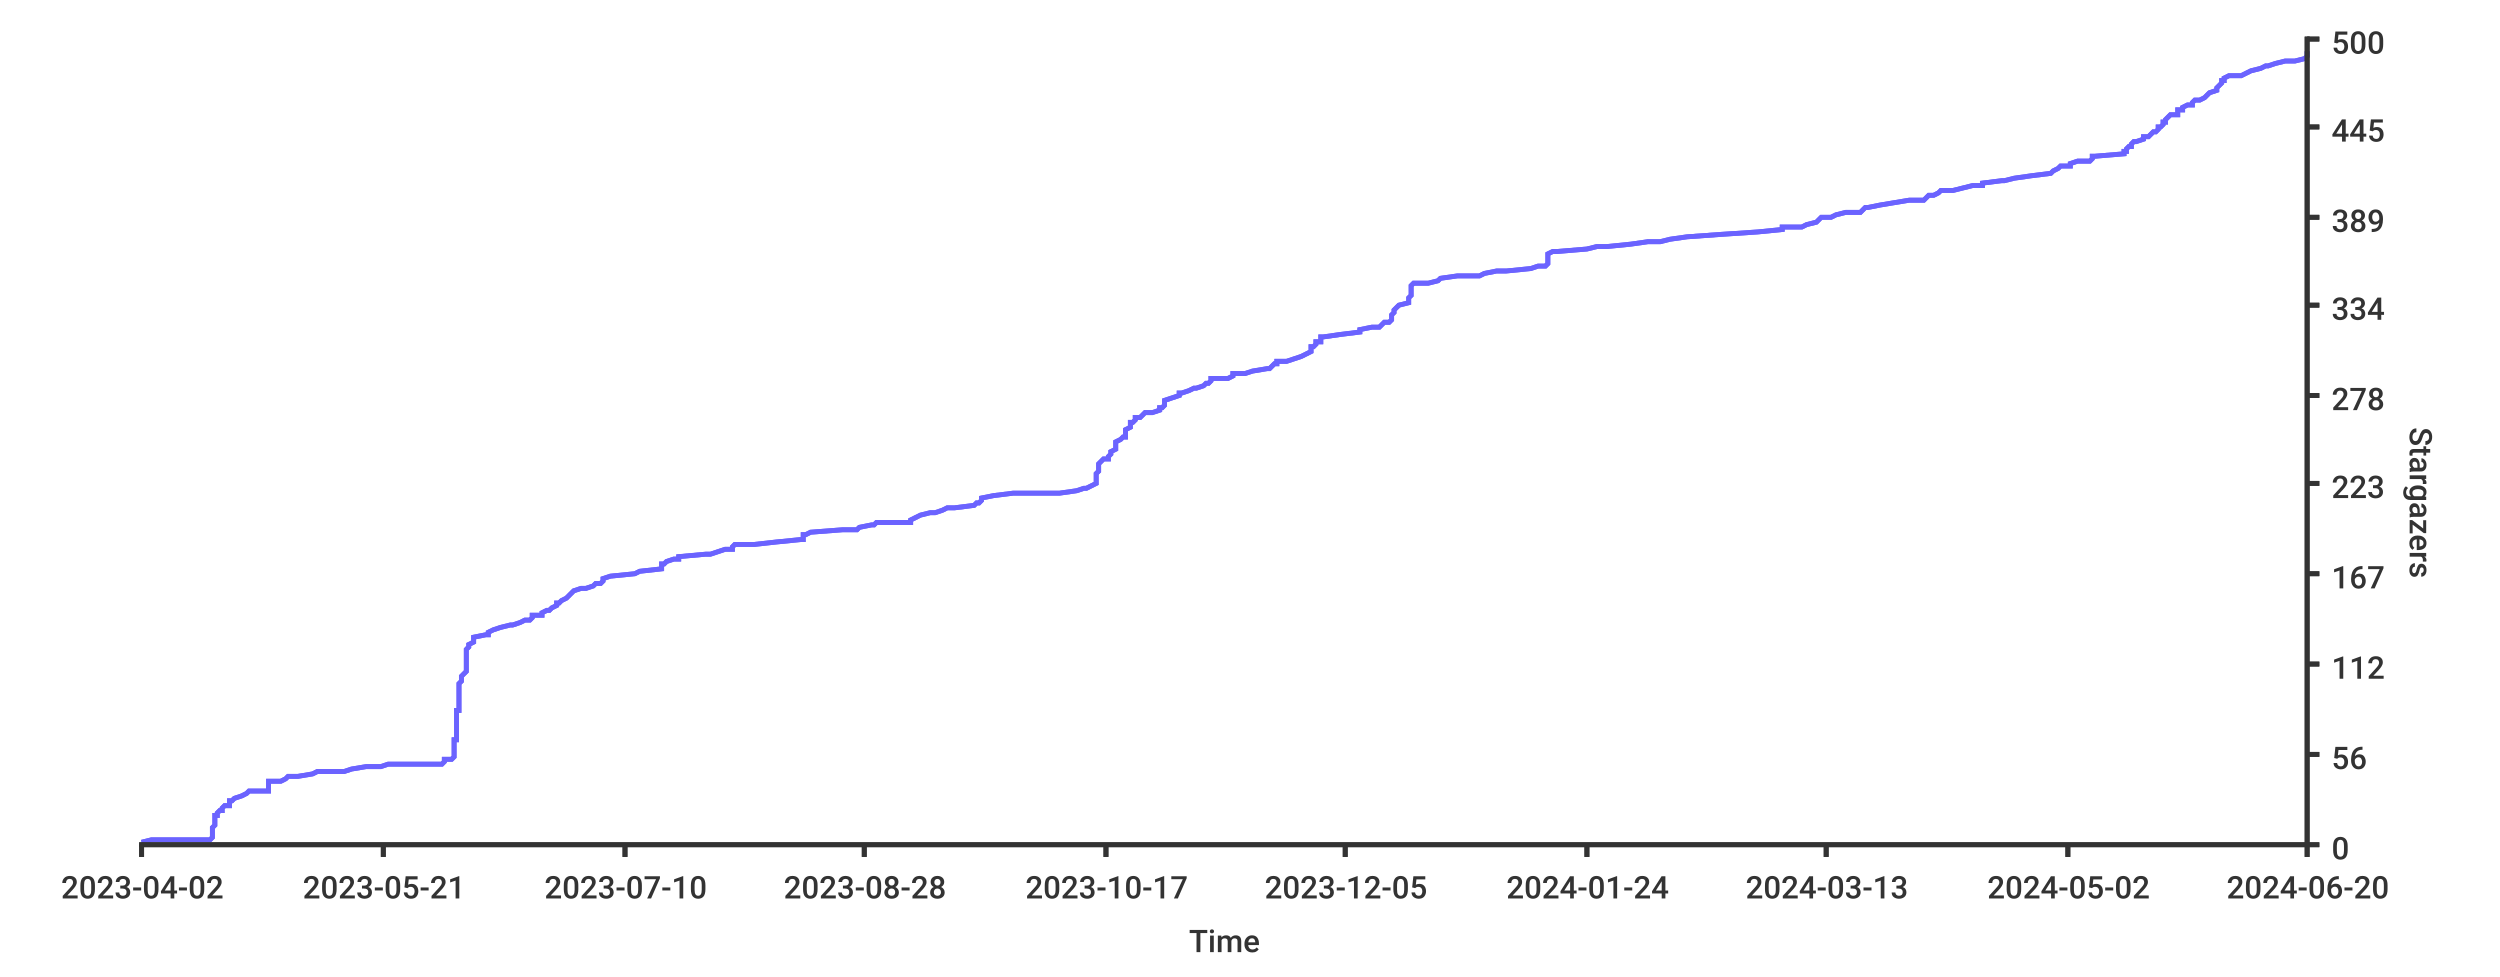
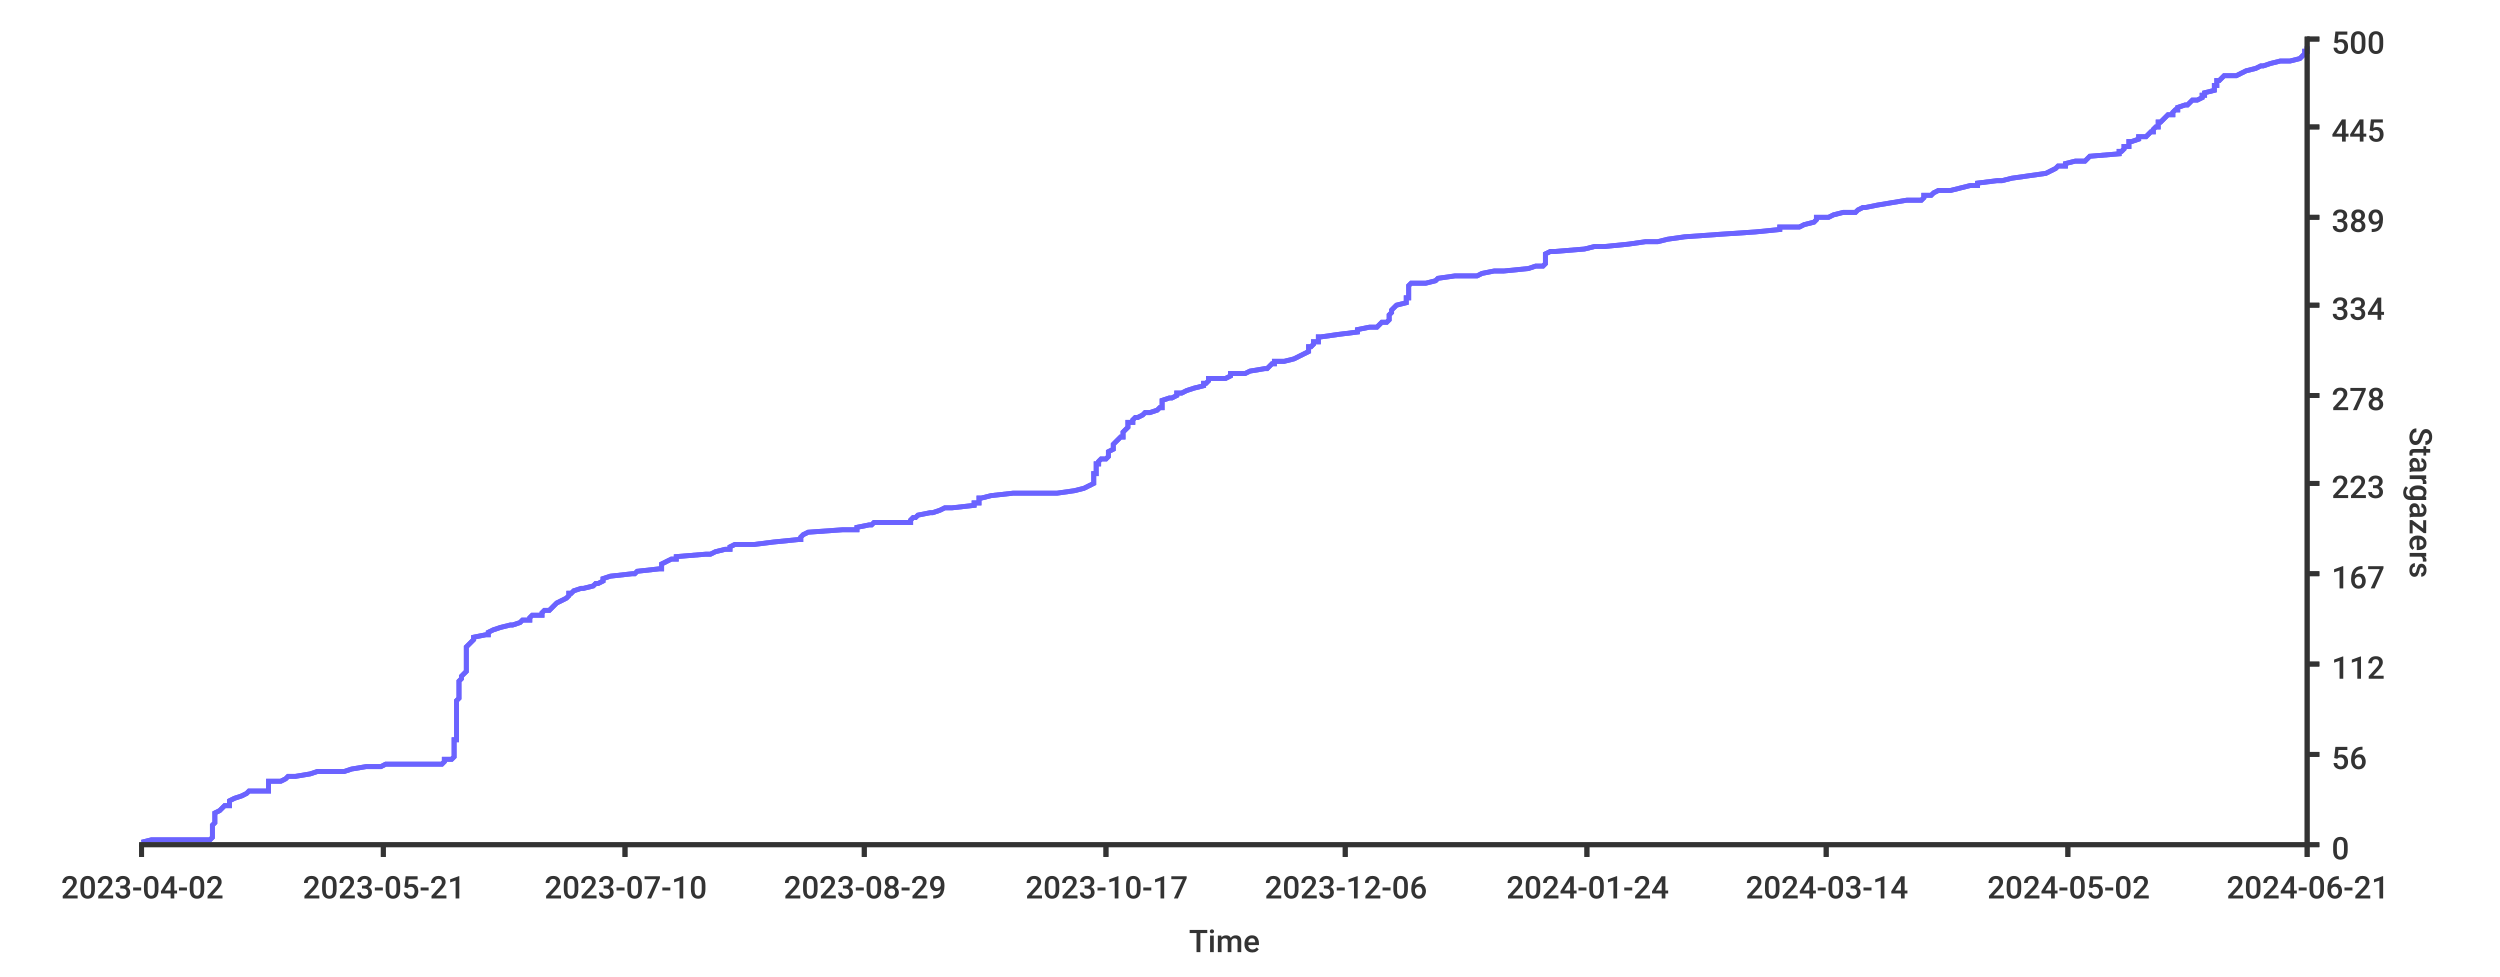
<svg xmlns="http://www.w3.org/2000/svg" width="1024px" height="400px">
  <style type="text/css">
path { fill: none; stroke: rgb(51,51,51); }
path.series { stroke: #6b63ff; }
rect.background { fill: rgb(255,255,255); stroke: none; }

text {
	stroke-width: 0;
	stroke: none;
	fill: rgba(51,51,51,1.0);
	font-size: 12.8px;
	font-family: 'Roboto Medium', sans-serif;
}
</style>
  <rect x="0" y="0" width="1024px" height="400px" class="background" rx="8" />
-   <rect x="0" y="0" width="1024px" height="400px" class="background" rx="8" />
-   <path class="series" d="M 58 345 L 62 344 L 86 344 L 87 343 L 87 342 L 87 342 L 87 341 L 87 340 L 87 340 L 87 339 L 88 338 L 88 338 L 88 337 L 88 336 L 88 336 L 88 335 L 88 334 L 89 334 L 89 333 L 90 332 L 91 332 L 91 331 L 92 330 L 94 330 L 94 329 L 94 328 L 95 328 L 96 327 L 99 326 L 99 326 L 101 325 L 102 324 L 110 324 L 110 323 L 110 322 L 110 322 L 110 321 L 110 320 L 115 320 L 117 319 L 118 318 L 122 318 L 128 317 L 130 316 L 141 316 L 144 315 L 150 314 L 156 314 L 159 313 L 181 313 L 182 312 L 182 311 L 185 311 L 186 310 L 186 309 L 186 309 L 186 308 L 186 307 L 186 307 L 186 306 L 186 305 L 186 305 L 186 304 L 186 303 L 187 303 L 187 302 L 187 301 L 187 301 L 187 300 L 187 299 L 187 299 L 187 298 L 187 297 L 187 297 L 187 296 L 187 295 L 187 295 L 187 294 L 187 293 L 187 293 L 187 292 L 187 291 L 188 291 L 188 290 L 188 289 L 188 289 L 188 288 L 188 287 L 188 287 L 188 286 L 188 285 L 188 285 L 188 284 L 188 283 L 188 283 L 188 282 L 188 281 L 188 281 L 188 280 L 188 280 L 189 279 L 189 278 L 189 278 L 189 277 L 190 276 L 190 276 L 191 275 L 191 274 L 191 274 L 191 273 L 191 272 L 191 272 L 191 271 L 191 270 L 191 270 L 191 269 L 191 268 L 191 268 L 191 267 L 191 266 L 191 266 L 192 265 L 192 264 L 192 264 L 194 263 L 194 262 L 194 262 L 194 261 L 199 260 L 200 260 L 200 259 L 202 258 L 202 258 L 205 257 L 209 256 L 210 256 L 213 255 L 215 254 L 217 254 L 218 253 L 218 252 L 222 252 L 222 251 L 224 250 L 225 250 L 226 249 L 228 248 L 228 248 L 228 247 L 229 247 L 230 246 L 232 245 L 232 245 L 233 244 L 234 243 L 234 243 L 235 242 L 238 241 L 240 241 L 243 240 L 244 239 L 246 239 L 247 238 L 247 237 L 247 237 L 250 236 L 260 235 L 260 235 L 262 234 L 271 233 L 271 233 L 271 232 L 271 231 L 272 231 L 273 230 L 276 229 L 278 229 L 278 228 L 289 227 L 291 227 L 294 226 L 297 225 L 300 225 L 300 224 L 301 223 L 309 223 L 318 222 L 328 221 L 329 221 L 329 220 L 329 219 L 330 219 L 332 218 L 345 217 L 351 217 L 352 216 L 357 215 L 358 215 L 359 214 L 373 214 L 373 213 L 375 212 L 375 212 L 377 211 L 381 210 L 383 210 L 386 209 L 388 208 L 391 208 L 399 207 L 400 206 L 401 206 L 402 205 L 402 204 L 402 204 L 407 203 L 415 202 L 434 202 L 441 201 L 444 200 L 445 200 L 447 199 L 449 198 L 449 198 L 449 197 L 449 196 L 449 196 L 449 195 L 449 194 L 449 194 L 450 193 L 450 192 L 450 192 L 450 191 L 450 190 L 450 190 L 451 189 L 452 188 L 454 188 L 454 187 L 455 186 L 455 186 L 455 185 L 457 184 L 457 184 L 457 183 L 457 182 L 457 182 L 457 181 L 457 181 L 459 180 L 460 179 L 461 179 L 461 178 L 461 177 L 461 177 L 461 176 L 463 175 L 463 175 L 463 174 L 463 173 L 464 173 L 465 172 L 465 171 L 467 171 L 468 170 L 469 169 L 472 169 L 475 168 L 475 167 L 476 167 L 477 166 L 477 165 L 477 165 L 477 164 L 480 163 L 480 163 L 483 162 L 483 161 L 484 161 L 487 160 L 489 159 L 490 159 L 493 158 L 494 157 L 495 157 L 496 156 L 496 155 L 503 155 L 505 154 L 505 153 L 510 153 L 513 152 L 519 151 L 520 151 L 521 150 L 522 149 L 523 149 L 523 148 L 527 148 L 530 147 L 533 146 L 533 146 L 535 145 L 537 144 L 537 144 L 537 143 L 537 142 L 538 142 L 539 141 L 539 140 L 541 140 L 541 139 L 541 138 L 542 138 L 549 137 L 557 136 L 557 136 L 557 135 L 562 134 L 565 134 L 566 133 L 567 132 L 569 132 L 570 131 L 570 130 L 570 130 L 570 129 L 571 128 L 571 128 L 571 127 L 572 126 L 572 126 L 573 125 L 577 124 L 577 124 L 577 123 L 577 122 L 577 122 L 578 121 L 578 120 L 578 120 L 578 119 L 578 118 L 578 118 L 578 117 L 579 116 L 585 116 L 589 115 L 589 115 L 590 114 L 597 113 L 606 113 L 608 112 L 613 111 L 617 111 L 627 110 L 630 109 L 633 109 L 634 108 L 634 107 L 634 107 L 634 106 L 634 105 L 634 105 L 634 104 L 636 103 L 638 103 L 650 102 L 654 101 L 658 101 L 668 100 L 675 99 L 680 99 L 684 98 L 691 97 L 691 97 L 705 96 L 720 95 L 720 95 L 730 94 L 730 93 L 738 93 L 740 92 L 744 91 L 744 91 L 745 90 L 746 89 L 750 89 L 752 88 L 756 87 L 762 87 L 763 86 L 764 85 L 765 85 L 770 84 L 776 83 L 776 83 L 782 82 L 788 82 L 789 81 L 790 80 L 792 80 L 794 79 L 795 78 L 800 78 L 804 77 L 808 76 L 812 76 L 812 75 L 820 74 L 821 74 L 825 73 L 832 72 L 832 72 L 840 71 L 841 70 L 841 70 L 843 69 L 844 68 L 848 68 L 848 67 L 851 66 L 856 66 L 857 65 L 857 64 L 858 64 L 870 63 L 870 62 L 871 62 L 871 61 L 872 60 L 873 60 L 873 59 L 874 58 L 875 58 L 878 57 L 878 56 L 880 56 L 881 55 L 882 54 L 883 54 L 884 53 L 884 52 L 885 52 L 886 51 L 886 50 L 887 50 L 887 49 L 887 49 L 888 48 L 889 47 L 892 47 L 892 46 L 892 45 L 894 45 L 894 44 L 896 43 L 898 43 L 898 42 L 899 41 L 901 41 L 903 40 L 904 39 L 904 39 L 905 38 L 908 37 L 908 37 L 908 36 L 909 35 L 909 35 L 910 34 L 910 33 L 911 33 L 911 32 L 913 31 L 918 31 L 920 30 L 922 29 L 922 29 L 926 28 L 928 27 L 929 27 L 932 26 L 936 25 L 940 25 L 944 24 L 945 23 L 945 23 L 945 22 L 945 21" stroke-width="2" />
-   <path stroke-width="2" class="series" d="M 58 345 L 62 344 L 86 344 L 87 343 L 87 342 L 87 342 L 87 341 L 87 340 L 87 340 L 87 339 L 88 338 L 88 338 L 88 337 L 88 336 L 88 336 L 88 335 L 88 334 L 89 334 L 89 333 L 90 332 L 91 332 L 91 331 L 92 330 L 94 330 L 94 329 L 94 328 L 95 328 L 96 327 L 99 326 L 99 326 L 101 325 L 102 324 L 110 324 L 110 323 L 110 322 L 110 322 L 110 321 L 110 320 L 115 320 L 117 319 L 118 318 L 122 318 L 128 317 L 130 316 L 141 316 L 144 315 L 150 314 L 156 314 L 159 313 L 181 313 L 182 312 L 182 311 L 185 311 L 186 310 L 186 309 L 186 309 L 186 308 L 186 307 L 186 307 L 186 306 L 186 305 L 186 305 L 186 304 L 186 303 L 187 303 L 187 302 L 187 301 L 187 301 L 187 300 L 187 299 L 187 299 L 187 298 L 187 297 L 187 297 L 187 296 L 187 295 L 187 295 L 187 294 L 187 293 L 187 293 L 187 292 L 187 291 L 188 291 L 188 290 L 188 289 L 188 289 L 188 288 L 188 287 L 188 287 L 188 286 L 188 285 L 188 285 L 188 284 L 188 283 L 188 283 L 188 282 L 188 281 L 188 281 L 188 280 L 188 280 L 189 279 L 189 278 L 189 278 L 189 277 L 190 276 L 190 276 L 191 275 L 191 274 L 191 274 L 191 273 L 191 272 L 191 272 L 191 271 L 191 270 L 191 270 L 191 269 L 191 268 L 191 268 L 191 267 L 191 266 L 191 266 L 192 265 L 192 264 L 192 264 L 194 263 L 194 262 L 194 262 L 194 261 L 199 260 L 200 260 L 200 259 L 202 258 L 202 258 L 205 257 L 209 256 L 210 256 L 213 255 L 215 254 L 217 254 L 218 253 L 218 252 L 222 252 L 222 251 L 224 250 L 225 250 L 226 249 L 228 248 L 228 248 L 228 247 L 229 247 L 230 246 L 232 245 L 232 245 L 233 244 L 234 243 L 234 243 L 235 242 L 238 241 L 240 241 L 243 240 L 244 239 L 246 239 L 247 238 L 247 237 L 247 237 L 250 236 L 260 235 L 260 235 L 262 234 L 271 233 L 271 233 L 271 232 L 271 231 L 272 231 L 273 230 L 276 229 L 278 229 L 278 228 L 289 227 L 291 227 L 294 226 L 297 225 L 300 225 L 300 224 L 301 223 L 309 223 L 318 222 L 328 221 L 329 221 L 329 220 L 329 219 L 330 219 L 332 218 L 345 217 L 351 217 L 352 216 L 357 215 L 358 215 L 359 214 L 373 214 L 373 213 L 375 212 L 375 212 L 377 211 L 381 210 L 383 210 L 386 209 L 388 208 L 391 208 L 399 207 L 400 206 L 401 206 L 402 205 L 402 204 L 402 204 L 407 203 L 415 202 L 434 202 L 441 201 L 444 200 L 445 200 L 447 199 L 449 198 L 449 198 L 449 197 L 449 196 L 449 196 L 449 195 L 449 194 L 449 194 L 450 193 L 450 192 L 450 192 L 450 191 L 450 190 L 450 190 L 451 189 L 452 188 L 454 188 L 454 187 L 455 186 L 455 186 L 455 185 L 457 184 L 457 184 L 457 183 L 457 182 L 457 182 L 457 181 L 457 181 L 459 180 L 460 179 L 461 179 L 461 178 L 461 177 L 461 177 L 461 176 L 463 175 L 463 175 L 463 174 L 463 173 L 464 173 L 465 172 L 465 171 L 467 171 L 468 170 L 469 169 L 472 169 L 475 168 L 475 167 L 476 167 L 477 166 L 477 165 L 477 165 L 477 164 L 480 163 L 480 163 L 483 162 L 483 161 L 484 161 L 487 160 L 489 159 L 490 159 L 493 158 L 494 157 L 495 157 L 496 156 L 496 155 L 503 155 L 505 154 L 505 153 L 510 153 L 513 152 L 519 151 L 520 151 L 521 150 L 522 149 L 523 149 L 523 148 L 527 148 L 530 147 L 533 146 L 533 146 L 535 145 L 537 144 L 537 144 L 537 143 L 537 142 L 538 142 L 539 141 L 539 140 L 541 140 L 541 139 L 541 138 L 542 138 L 549 137 L 557 136 L 557 136 L 557 135 L 562 134 L 565 134 L 566 133 L 567 132 L 569 132 L 570 131 L 570 130 L 570 130 L 570 129 L 571 128 L 571 128 L 571 127 L 572 126 L 572 126 L 573 125 L 577 124 L 577 124 L 577 123 L 577 122 L 577 122 L 578 121 L 578 120 L 578 120 L 578 119 L 578 118 L 578 118 L 578 117 L 579 116 L 585 116 L 589 115 L 589 115 L 590 114 L 597 113 L 606 113 L 608 112 L 613 111 L 617 111 L 627 110 L 630 109 L 633 109 L 634 108 L 634 107 L 634 107 L 634 106 L 634 105 L 634 105 L 634 104 L 636 103 L 638 103 L 650 102 L 654 101 L 658 101 L 668 100 L 675 99 L 680 99 L 684 98 L 691 97 L 691 97 L 705 96 L 720 95 L 720 95 L 730 94 L 730 93 L 738 93 L 740 92 L 744 91 L 744 91 L 745 90 L 746 89 L 750 89 L 752 88 L 756 87 L 762 87 L 763 86 L 764 85 L 765 85 L 770 84 L 776 83 L 776 83 L 782 82 L 788 82 L 789 81 L 790 80 L 792 80 L 794 79 L 795 78 L 800 78 L 804 77 L 808 76 L 812 76 L 812 75 L 820 74 L 821 74 L 825 73 L 832 72 L 832 72 L 840 71 L 841 70 L 841 70 L 843 69 L 844 68 L 848 68 L 848 67 L 851 66 L 856 66 L 857 65 L 857 64 L 858 64 L 870 63 L 870 62 L 871 62 L 871 61 L 872 60 L 873 60 L 873 59 L 874 58 L 875 58 L 878 57 L 878 56 L 880 56 L 881 55 L 882 54 L 883 54 L 884 53 L 884 52 L 885 52 L 886 51 L 886 50 L 887 50 L 887 49 L 887 49 L 888 48 L 889 47 L 892 47 L 892 46 L 892 45 L 894 45 L 894 44 L 896 43 L 898 43 L 898 42 L 899 41 L 901 41 L 903 40 L 904 39 L 904 39 L 905 38 L 908 37 L 908 37 L 908 36 L 909 35 L 909 35 L 910 34 L 910 33 L 911 33 L 911 32 L 913 31 L 918 31 L 920 30 L 922 29 L 922 29 L 926 28 L 928 27 L 929 27 L 932 26 L 936 25 L 940 25 L 944 24 L 945 23 L 945 23 L 945 22 L 945 21" />
+   <rect rx="8" x="0" y="0" width="1024px" height="400px" class="background" />
+   <path stroke-width="2" class="series" d="M 58 345 L 62 344 L 86 344 L 87 343 L 87 342 L 87 342 L 87 341 L 87 340 L 87 340 L 87 339 L 87 338 L 87 338 L 88 337 L 88 336 L 88 336 L 88 335 L 88 334 L 88 334 L 88 333 L 90 332 L 90 332 L 91 331 L 92 330 L 94 330 L 94 329 L 94 328 L 94 328 L 96 327 L 99 326 L 99 326 L 101 325 L 102 324 L 110 324 L 110 323 L 110 322 L 110 322 L 110 321 L 110 320 L 115 320 L 117 319 L 118 318 L 121 318 L 127 317 L 130 316 L 141 316 L 144 315 L 150 314 L 156 314 L 158 313 L 181 313 L 182 312 L 182 311 L 185 311 L 186 310 L 186 309 L 186 309 L 186 308 L 186 307 L 186 307 L 186 306 L 186 305 L 186 305 L 186 304 L 186 303 L 187 303 L 187 302 L 187 301 L 187 301 L 187 300 L 187 299 L 187 299 L 187 298 L 187 297 L 187 297 L 187 296 L 187 295 L 187 295 L 187 294 L 187 293 L 187 293 L 187 292 L 187 291 L 187 291 L 187 290 L 187 289 L 187 289 L 187 288 L 187 287 L 187 287 L 188 286 L 188 285 L 188 285 L 188 284 L 188 283 L 188 283 L 188 282 L 188 281 L 188 281 L 188 280 L 188 280 L 188 279 L 189 278 L 189 278 L 189 277 L 190 276 L 190 276 L 191 275 L 191 274 L 191 274 L 191 273 L 191 272 L 191 272 L 191 271 L 191 270 L 191 270 L 191 269 L 191 268 L 191 268 L 191 267 L 191 266 L 191 266 L 191 265 L 192 264 L 192 264 L 193 263 L 194 262 L 194 262 L 194 261 L 199 260 L 200 260 L 200 259 L 202 258 L 202 258 L 205 257 L 209 256 L 210 256 L 213 255 L 214 254 L 217 254 L 217 253 L 218 252 L 222 252 L 222 251 L 223 250 L 225 250 L 226 249 L 227 248 L 227 248 L 228 247 L 228 247 L 230 246 L 232 245 L 232 245 L 233 244 L 233 243 L 234 243 L 235 242 L 238 241 L 239 241 L 243 240 L 244 239 L 245 239 L 247 238 L 247 237 L 247 237 L 250 236 L 259 235 L 260 235 L 261 234 L 270 233 L 271 233 L 271 232 L 271 231 L 271 231 L 273 230 L 275 229 L 277 229 L 277 228 L 289 227 L 291 227 L 293 226 L 297 225 L 299 225 L 299 224 L 301 223 L 309 223 L 317 222 L 327 221 L 328 221 L 328 220 L 329 219 L 329 219 L 331 218 L 345 217 L 351 217 L 351 216 L 356 215 L 357 215 L 358 214 L 373 214 L 373 213 L 374 212 L 375 212 L 376 211 L 381 210 L 382 210 L 385 209 L 387 208 L 390 208 L 399 207 L 399 206 L 401 206 L 401 205 L 401 204 L 402 204 L 406 203 L 415 202 L 433 202 L 440 201 L 444 200 L 444 200 L 446 199 L 448 198 L 448 198 L 448 197 L 448 196 L 448 196 L 448 195 L 448 194 L 449 194 L 449 193 L 449 192 L 449 192 L 449 191 L 449 190 L 450 190 L 450 189 L 451 188 L 453 188 L 454 187 L 454 186 L 454 186 L 454 185 L 456 184 L 456 184 L 456 183 L 456 182 L 456 182 L 457 181 L 457 181 L 458 180 L 459 179 L 460 179 L 460 178 L 460 177 L 460 177 L 461 176 L 462 175 L 462 175 L 462 174 L 462 173 L 464 173 L 464 172 L 465 171 L 466 171 L 468 170 L 469 169 L 471 169 L 474 168 L 475 167 L 476 167 L 476 166 L 476 165 L 476 165 L 476 164 L 479 163 L 480 163 L 482 162 L 482 161 L 484 161 L 486 160 L 489 159 L 489 159 L 493 158 L 493 157 L 494 157 L 495 156 L 495 155 L 502 155 L 504 154 L 504 153 L 510 153 L 512 152 L 518 151 L 519 151 L 520 150 L 521 149 L 522 149 L 522 148 L 526 148 L 530 147 L 532 146 L 532 146 L 534 145 L 536 144 L 536 144 L 536 143 L 536 142 L 537 142 L 538 141 L 538 140 L 540 140 L 540 139 L 540 138 L 541 138 L 548 137 L 556 136 L 556 136 L 556 135 L 561 134 L 564 134 L 565 133 L 566 132 L 568 132 L 569 131 L 569 130 L 569 130 L 569 129 L 570 128 L 570 128 L 570 127 L 571 126 L 571 126 L 572 125 L 576 124 L 576 124 L 576 123 L 576 122 L 577 122 L 577 121 L 577 120 L 577 120 L 577 119 L 577 118 L 577 118 L 577 117 L 578 116 L 584 116 L 588 115 L 588 115 L 589 114 L 596 113 L 605 113 L 607 112 L 612 111 L 616 111 L 626 110 L 629 109 L 632 109 L 633 108 L 633 107 L 633 107 L 633 106 L 633 105 L 633 105 L 633 104 L 635 103 L 637 103 L 649 102 L 653 101 L 657 101 L 667 100 L 674 99 L 679 99 L 683 98 L 690 97 L 690 97 L 704 96 L 719 95 L 719 95 L 729 94 L 729 93 L 737 93 L 739 92 L 743 91 L 743 91 L 744 90 L 744 89 L 749 89 L 751 88 L 755 87 L 760 87 L 761 86 L 763 85 L 764 85 L 769 84 L 775 83 L 775 83 L 781 82 L 787 82 L 788 81 L 788 80 L 791 80 L 792 79 L 794 78 L 799 78 L 803 77 L 807 76 L 810 76 L 810 75 L 818 74 L 820 74 L 824 73 L 831 72 L 831 72 L 838 71 L 840 70 L 840 70 L 842 69 L 843 68 L 846 68 L 846 67 L 850 66 L 854 66 L 855 65 L 856 64 L 856 64 L 868 63 L 868 62 L 869 62 L 870 61 L 870 60 L 872 60 L 872 59 L 872 58 L 873 58 L 876 57 L 876 56 L 879 56 L 880 55 L 881 54 L 882 54 L 882 53 L 883 52 L 884 52 L 884 51 L 884 50 L 885 50 L 886 49 L 886 49 L 887 48 L 888 47 L 890 47 L 890 46 L 891 45 L 892 45 L 892 44 L 895 43 L 896 43 L 897 42 L 898 41 L 900 41 L 902 40 L 902 39 L 903 39 L 903 38 L 907 37 L 907 37 L 907 36 L 907 35 L 908 35 L 908 34 L 908 33 L 909 33 L 910 32 L 911 31 L 916 31 L 918 30 L 920 29 L 920 29 L 924 28 L 926 27 L 927 27 L 930 26 L 934 25 L 938 25 L 942 24 L 943 23 L 943 23 L 944 22 L 944 21 L 945 21 L 945 20 L 945 19" />
+   <path stroke-width="2" class="series" d="M 58 345 L 62 344 L 86 344 L 87 343 L 87 342 L 87 342 L 87 341 L 87 340 L 87 340 L 87 339 L 87 338 L 87 338 L 88 337 L 88 336 L 88 336 L 88 335 L 88 334 L 88 334 L 88 333 L 90 332 L 90 332 L 91 331 L 92 330 L 94 330 L 94 329 L 94 328 L 94 328 L 96 327 L 99 326 L 99 326 L 101 325 L 102 324 L 110 324 L 110 323 L 110 322 L 110 322 L 110 321 L 110 320 L 115 320 L 117 319 L 118 318 L 121 318 L 127 317 L 130 316 L 141 316 L 144 315 L 150 314 L 156 314 L 158 313 L 181 313 L 182 312 L 182 311 L 185 311 L 186 310 L 186 309 L 186 309 L 186 308 L 186 307 L 186 307 L 186 306 L 186 305 L 186 305 L 186 304 L 186 303 L 187 303 L 187 302 L 187 301 L 187 301 L 187 300 L 187 299 L 187 299 L 187 298 L 187 297 L 187 297 L 187 296 L 187 295 L 187 295 L 187 294 L 187 293 L 187 293 L 187 292 L 187 291 L 187 291 L 187 290 L 187 289 L 187 289 L 187 288 L 187 287 L 187 287 L 188 286 L 188 285 L 188 285 L 188 284 L 188 283 L 188 283 L 188 282 L 188 281 L 188 281 L 188 280 L 188 280 L 188 279 L 189 278 L 189 278 L 189 277 L 190 276 L 190 276 L 191 275 L 191 274 L 191 274 L 191 273 L 191 272 L 191 272 L 191 271 L 191 270 L 191 270 L 191 269 L 191 268 L 191 268 L 191 267 L 191 266 L 191 266 L 191 265 L 192 264 L 192 264 L 193 263 L 194 262 L 194 262 L 194 261 L 199 260 L 200 260 L 200 259 L 202 258 L 202 258 L 205 257 L 209 256 L 210 256 L 213 255 L 214 254 L 217 254 L 217 253 L 218 252 L 222 252 L 222 251 L 223 250 L 225 250 L 226 249 L 227 248 L 227 248 L 228 247 L 228 247 L 230 246 L 232 245 L 232 245 L 233 244 L 233 243 L 234 243 L 235 242 L 238 241 L 239 241 L 243 240 L 244 239 L 245 239 L 247 238 L 247 237 L 247 237 L 250 236 L 259 235 L 260 235 L 261 234 L 270 233 L 271 233 L 271 232 L 271 231 L 271 231 L 273 230 L 275 229 L 277 229 L 277 228 L 289 227 L 291 227 L 293 226 L 297 225 L 299 225 L 299 224 L 301 223 L 309 223 L 317 222 L 327 221 L 328 221 L 328 220 L 329 219 L 329 219 L 331 218 L 345 217 L 351 217 L 351 216 L 356 215 L 357 215 L 358 214 L 373 214 L 373 213 L 374 212 L 375 212 L 376 211 L 381 210 L 382 210 L 385 209 L 387 208 L 390 208 L 399 207 L 399 206 L 401 206 L 401 205 L 401 204 L 402 204 L 406 203 L 415 202 L 433 202 L 440 201 L 444 200 L 444 200 L 446 199 L 448 198 L 448 198 L 448 197 L 448 196 L 448 196 L 448 195 L 448 194 L 449 194 L 449 193 L 449 192 L 449 192 L 449 191 L 449 190 L 450 190 L 450 189 L 451 188 L 453 188 L 454 187 L 454 186 L 454 186 L 454 185 L 456 184 L 456 184 L 456 183 L 456 182 L 456 182 L 457 181 L 457 181 L 458 180 L 459 179 L 460 179 L 460 178 L 460 177 L 460 177 L 461 176 L 462 175 L 462 175 L 462 174 L 462 173 L 464 173 L 464 172 L 465 171 L 466 171 L 468 170 L 469 169 L 471 169 L 474 168 L 475 167 L 476 167 L 476 166 L 476 165 L 476 165 L 476 164 L 479 163 L 480 163 L 482 162 L 482 161 L 484 161 L 486 160 L 489 159 L 489 159 L 493 158 L 493 157 L 494 157 L 495 156 L 495 155 L 502 155 L 504 154 L 504 153 L 510 153 L 512 152 L 518 151 L 519 151 L 520 150 L 521 149 L 522 149 L 522 148 L 526 148 L 530 147 L 532 146 L 532 146 L 534 145 L 536 144 L 536 144 L 536 143 L 536 142 L 537 142 L 538 141 L 538 140 L 540 140 L 540 139 L 540 138 L 541 138 L 548 137 L 556 136 L 556 136 L 556 135 L 561 134 L 564 134 L 565 133 L 566 132 L 568 132 L 569 131 L 569 130 L 569 130 L 569 129 L 570 128 L 570 128 L 570 127 L 571 126 L 571 126 L 572 125 L 576 124 L 576 124 L 576 123 L 576 122 L 577 122 L 577 121 L 577 120 L 577 120 L 577 119 L 577 118 L 577 118 L 577 117 L 578 116 L 584 116 L 588 115 L 588 115 L 589 114 L 596 113 L 605 113 L 607 112 L 612 111 L 616 111 L 626 110 L 629 109 L 632 109 L 633 108 L 633 107 L 633 107 L 633 106 L 633 105 L 633 105 L 633 104 L 635 103 L 637 103 L 649 102 L 653 101 L 657 101 L 667 100 L 674 99 L 679 99 L 683 98 L 690 97 L 690 97 L 704 96 L 719 95 L 719 95 L 729 94 L 729 93 L 737 93 L 739 92 L 743 91 L 743 91 L 744 90 L 744 89 L 749 89 L 751 88 L 755 87 L 760 87 L 761 86 L 763 85 L 764 85 L 769 84 L 775 83 L 775 83 L 781 82 L 787 82 L 788 81 L 788 80 L 791 80 L 792 79 L 794 78 L 799 78 L 803 77 L 807 76 L 810 76 L 810 75 L 818 74 L 820 74 L 824 73 L 831 72 L 831 72 L 838 71 L 840 70 L 840 70 L 842 69 L 843 68 L 846 68 L 846 67 L 850 66 L 854 66 L 855 65 L 856 64 L 856 64 L 868 63 L 868 62 L 869 62 L 870 61 L 870 60 L 872 60 L 872 59 L 872 58 L 873 58 L 876 57 L 876 56 L 879 56 L 880 55 L 881 54 L 882 54 L 882 53 L 883 52 L 884 52 L 884 51 L 884 50 L 885 50 L 886 49 L 886 49 L 887 48 L 888 47 L 890 47 L 890 46 L 891 45 L 892 45 L 892 44 L 895 43 L 896 43 L 897 42 L 898 41 L 900 41 L 902 40 L 902 39 L 903 39 L 903 38 L 907 37 L 907 37 L 907 36 L 907 35 L 908 35 L 908 34 L 908 33 L 909 33 L 910 32 L 911 31 L 916 31 L 918 30 L 920 29 L 920 29 L 924 28 L 926 27 L 927 27 L 930 26 L 934 25 L 938 25 L 942 24 L 943 23 L 943 23 L 944 22 L 944 21 L 945 21 L 945 20 L 945 19" />
  <path stroke-width="2" d="M 945 346 L 945 15" />
  <path stroke-width="2" d="M 945 346 L 945 15" />
-   <path d="M 945 346 L 950 346" stroke-width="2" />
+   <path stroke-width="2" d="M 945 346 L 950 346" />
  <path stroke-width="2" d="M 945 346 L 950 346" />
  <text x="955" y="352">0</text>
  <path stroke-width="2" d="M 945 309 L 950 309" />
-   <path stroke-width="2" d="M 945 309 L 950 309" />
+   <path d="M 945 309 L 950 309" stroke-width="2" />
  <text x="955" y="315">56</text>
  <path stroke-width="2" d="M 945 272 L 950 272" />
-   <path stroke-width="2" d="M 945 272 L 950 272" />
+   <path d="M 945 272 L 950 272" stroke-width="2" />
  <text x="955" y="278">112</text>
  <path stroke-width="2" d="M 945 235 L 950 235" />
  <path stroke-width="2" d="M 945 235 L 950 235" />
  <text x="955" y="241">167</text>
  <path stroke-width="2" d="M 945 198 L 950 198" />
  <path stroke-width="2" d="M 945 198 L 950 198" />
  <text x="955" y="204">223</text>
-   <path stroke-width="2" d="M 945 162 L 950 162" />
+   <path d="M 945 162 L 950 162" stroke-width="2" />
  <path stroke-width="2" d="M 945 162 L 950 162" />
  <text x="955" y="168">278</text>
  <path stroke-width="2" d="M 945 125 L 950 125" />
  <path stroke-width="2" d="M 945 125 L 950 125" />
  <text x="955" y="131">334</text>
  <path stroke-width="2" d="M 945 89 L 950 89" />
  <path stroke-width="2" d="M 945 89 L 950 89" />
  <text x="955" y="95">389</text>
  <path stroke-width="2" d="M 945 52 L 950 52" />
  <path stroke-width="2" d="M 945 52 L 950 52" />
-   <text x="955" y="58">445</text>
+   <text y="58" x="955">445</text>
  <path stroke-width="2" d="M 945 16 L 950 16" />
  <path stroke-width="2" d="M 945 16 L 950 16" />
-   <text y="22" x="955">500</text>
+   <text x="955" y="22">500</text>
  <text x="987" y="175" transform="rotate(90.00,987,175)">Stargazers</text>
  <path stroke-width="2" d="M 57 346 L 945 346" />
  <path stroke-width="2" d="M 57 346 L 945 346" />
-   <path d="M 58 346 L 58 351" stroke-width="2" />
  <path stroke-width="2" d="M 58 346 L 58 351" />
-   <text y="368" x="25">2023-04-02</text>
+   <path stroke-width="2" d="M 58 346 L 58 351" />
+   <text x="25" y="368">2023-04-02</text>
  <path stroke-width="2" d="M 157 346 L 157 351" />
-   <path stroke-width="2" d="M 157 346 L 157 351" />
+   <path d="M 157 346 L 157 351" stroke-width="2" />
  <text x="124" y="368">2023-05-21</text>
-   <path stroke-width="2" d="M 256 346 L 256 351" />
+   <path d="M 256 346 L 256 351" stroke-width="2" />
  <path stroke-width="2" d="M 256 346 L 256 351" />
  <text x="223" y="368">2023-07-10</text>
  <path stroke-width="2" d="M 354 346 L 354 351" />
  <path stroke-width="2" d="M 354 346 L 354 351" />
-   <text y="368" x="321">2023-08-28</text>
+   <text x="321" y="368">2023-08-29</text>
  <path stroke-width="2" d="M 453 346 L 453 351" />
-   <path stroke-width="2" d="M 453 346 L 453 351" />
+   <path d="M 453 346 L 453 351" stroke-width="2" />
  <text x="420" y="368">2023-10-17</text>
  <path stroke-width="2" d="M 551 346 L 551 351" />
  <path stroke-width="2" d="M 551 346 L 551 351" />
-   <text x="518" y="368">2023-12-05</text>
+   <text x="518" y="368">2023-12-06</text>
  <path stroke-width="2" d="M 650 346 L 650 351" />
  <path stroke-width="2" d="M 650 346 L 650 351" />
  <text x="617" y="368">2024-01-24</text>
-   <path stroke-width="2" d="M 748 346 L 748 351" />
-   <path stroke-width="2" d="M 748 346 L 748 351" />
-   <text x="715" y="368">2024-03-13</text>
+   <path d="M 748 346 L 748 351" stroke-width="2" />
+   <path d="M 748 346 L 748 351" stroke-width="2" />
+   <text x="715" y="368">2024-03-14</text>
  <path stroke-width="2" d="M 847 346 L 847 351" />
  <path stroke-width="2" d="M 847 346 L 847 351" />
  <text x="814" y="368">2024-05-02</text>
  <path stroke-width="2" d="M 945 346 L 945 351" />
  <path stroke-width="2" d="M 945 346 L 945 351" />
-   <text x="912" y="368">2024-06-20</text>
+   <text x="912" y="368">2024-06-21</text>
  <text x="487" y="390">Time</text>
</svg>
